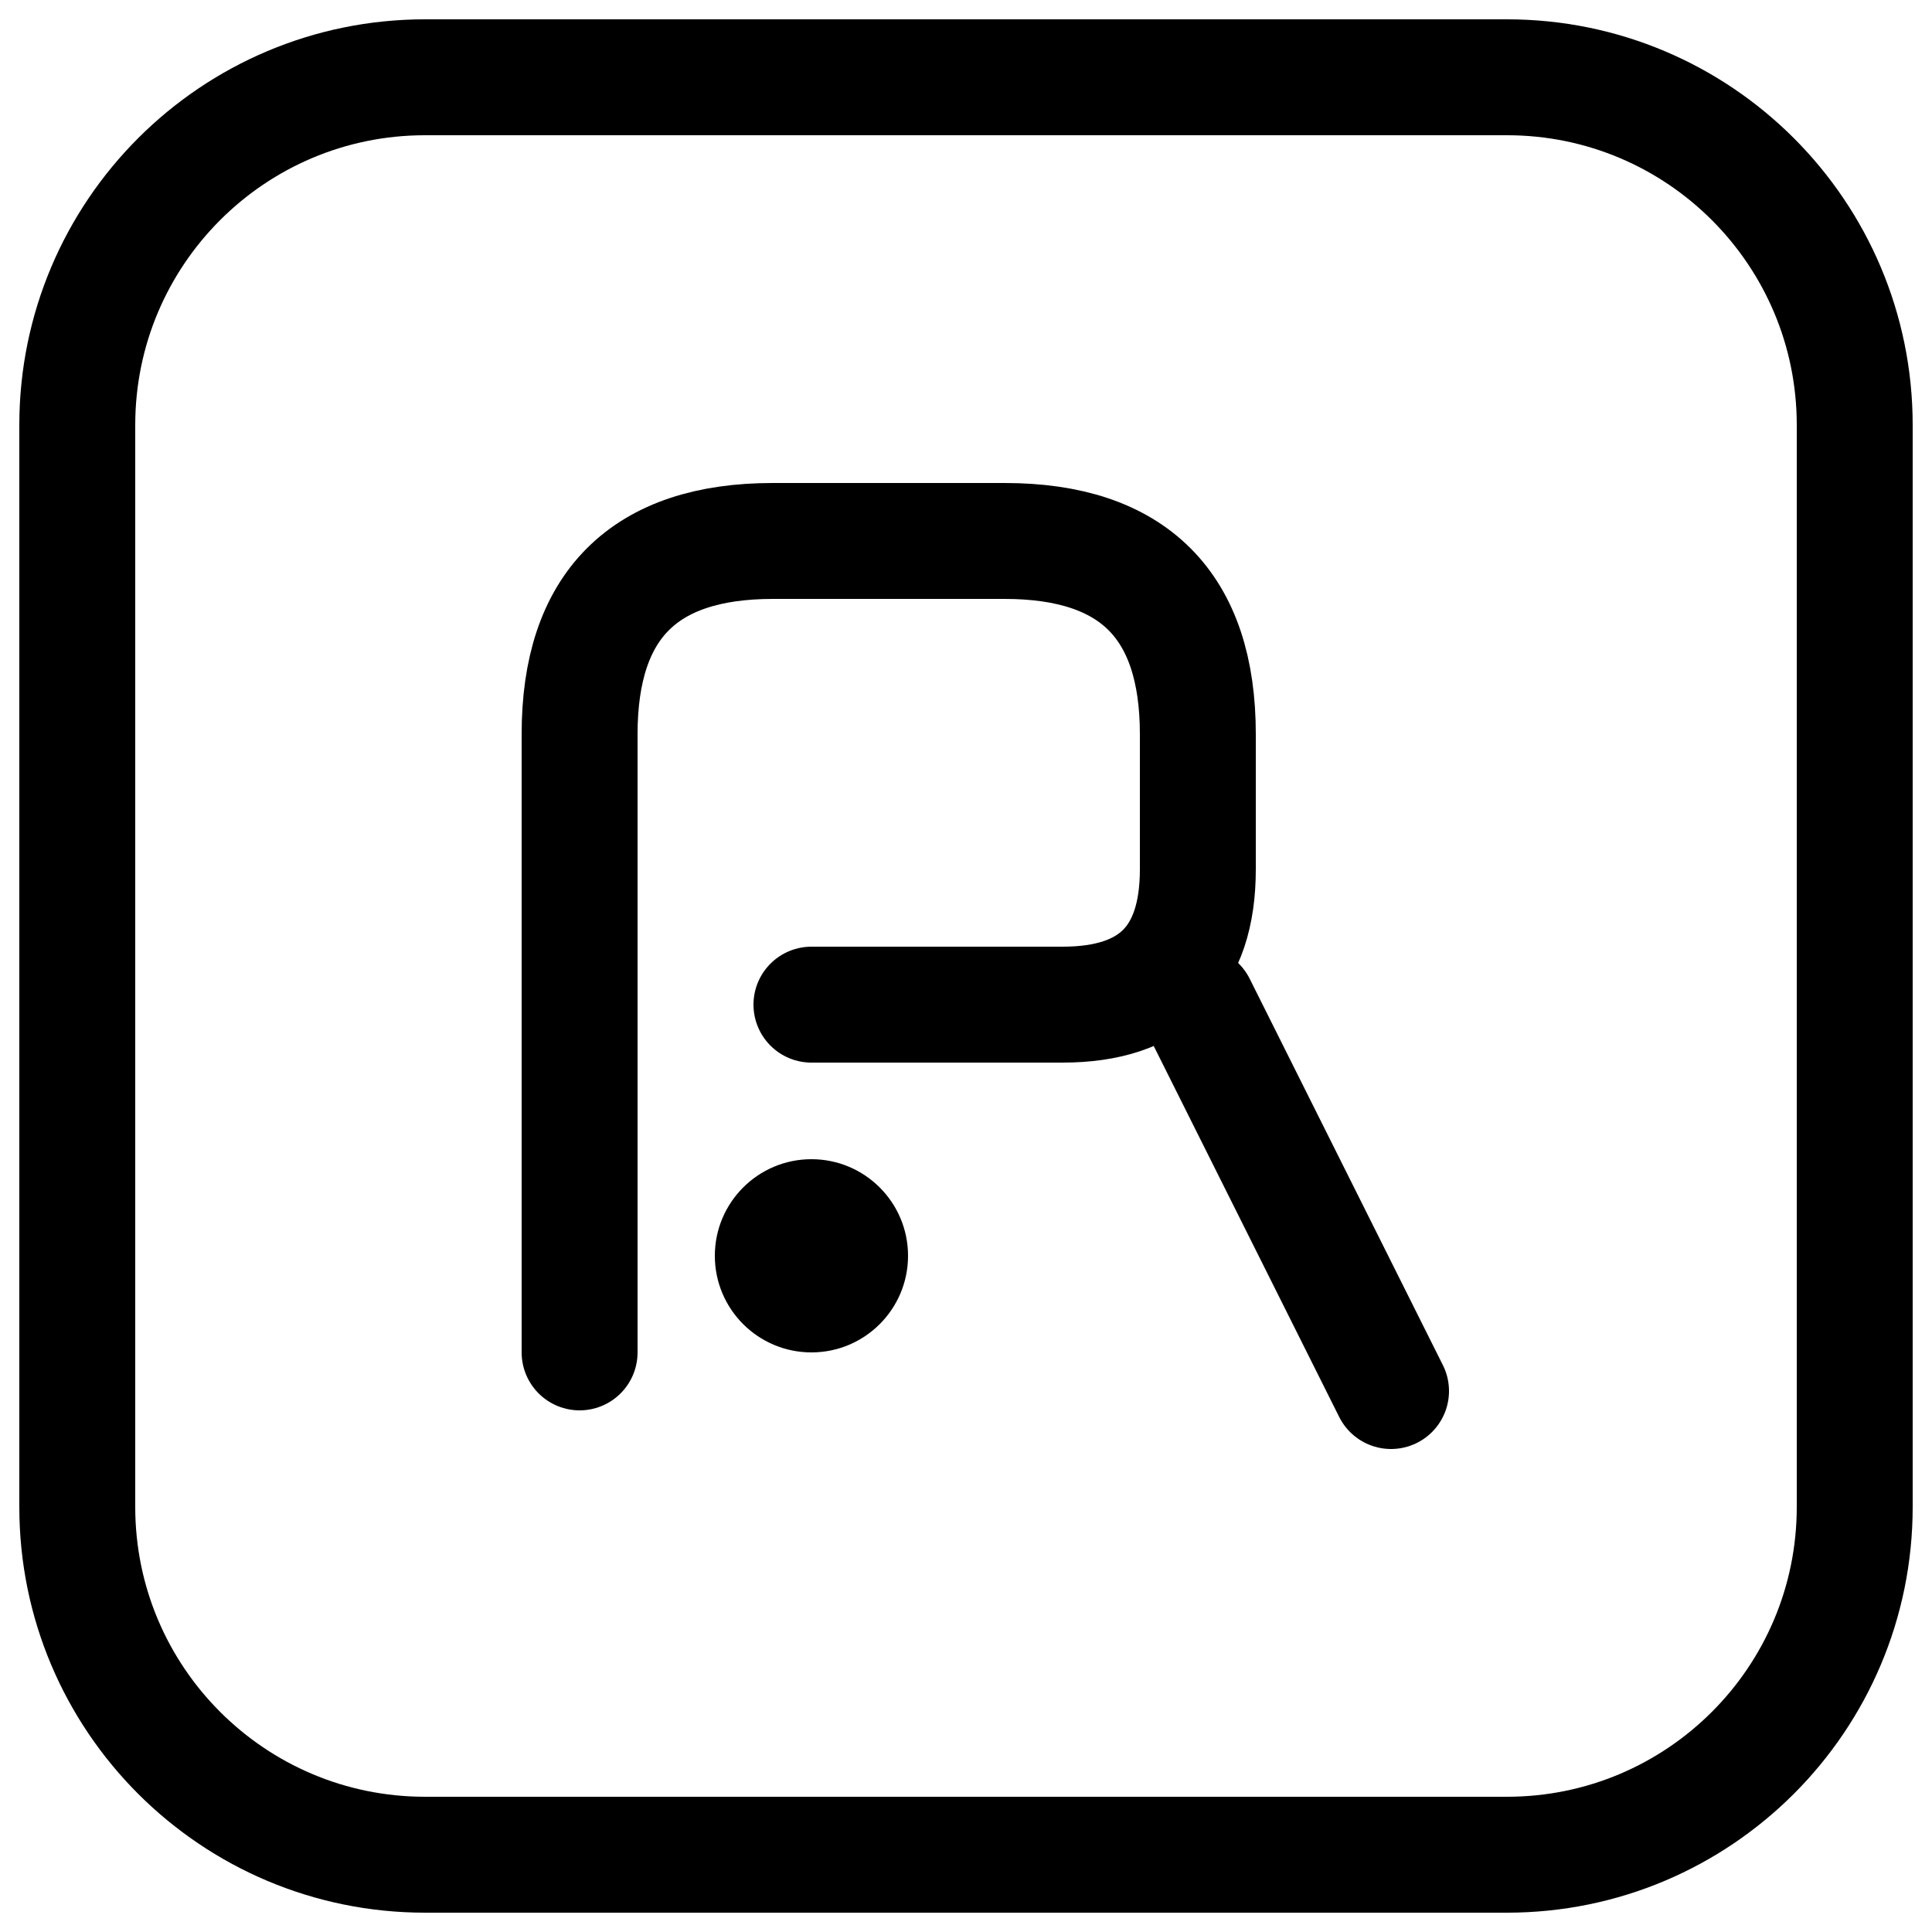
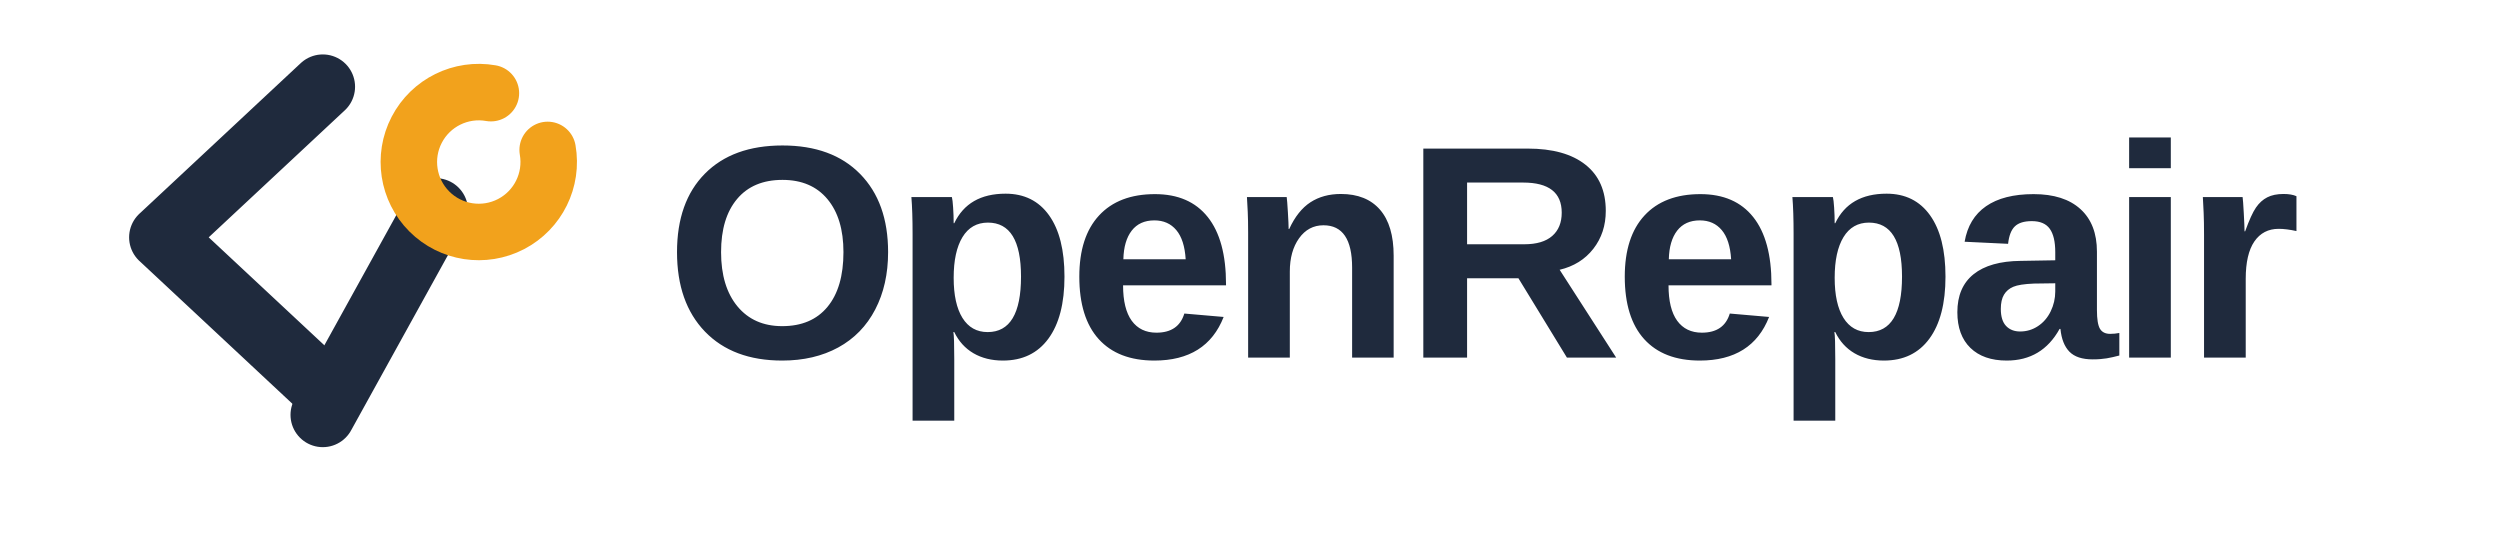
- <svg xmlns="http://www.w3.org/2000/svg" width="100" height="100" viewBox="0 0 100 100" fill="none">
-   <path d="M78 4H22C12.059 4 4 12.059 4 22V78C4 87.941 12.059 96 22 96H78C87.941 96 96 87.941 96 78V22C96 12.059 87.941 4 78 4Z" stroke="black" stroke-width="6" />
-   <path d="M30 70V38C30 31.333 33.333 28 40 28H52C58.667 28 62 31.333 62 38V45C62 49.667 59.667 52 55 52H42" stroke="black" stroke-width="6" stroke-linecap="round" stroke-linejoin="round" />
-   <path d="M42 70C44.761 70 47 67.761 47 65C47 62.239 44.761 60 42 60C39.239 60 37 62.239 37 65C37 67.761 39.239 70 42 70Z" fill="black" />
-   <path d="M62 52L72 72" stroke="black" stroke-width="6" stroke-linecap="round" />
+ <svg xmlns="http://www.w3.org/2000/svg" width="790" height="170" viewBox="0 0 790 170" fill="none" role="img" aria-label="OpenRepair">
+   <g transform="translate(0,-10) scale(0.85)">
+     <path d="M120 44 L60 100 L120 156" stroke="#1F2A3D" stroke-width="24" stroke-linecap="round" stroke-linejoin="round" />
+     <path d="M120 166 L162 90" stroke="#1F2A3D" stroke-width="24" stroke-linecap="round" />
+     <path d="M182.5 46.4 A26 26 0 1 0 203.6 67.5" stroke="#F2A21C" stroke-width="21" stroke-linecap="round" fill="none" />
+   </g>
+   <text x="210" y="113" font-family="'Segoe UI','Helvetica Neue',Arial,system-ui,sans-serif" font-size="96" font-weight="700" letter-spacing="-3" fill="#1F2A3D">OpenRepair</text>
</svg>
